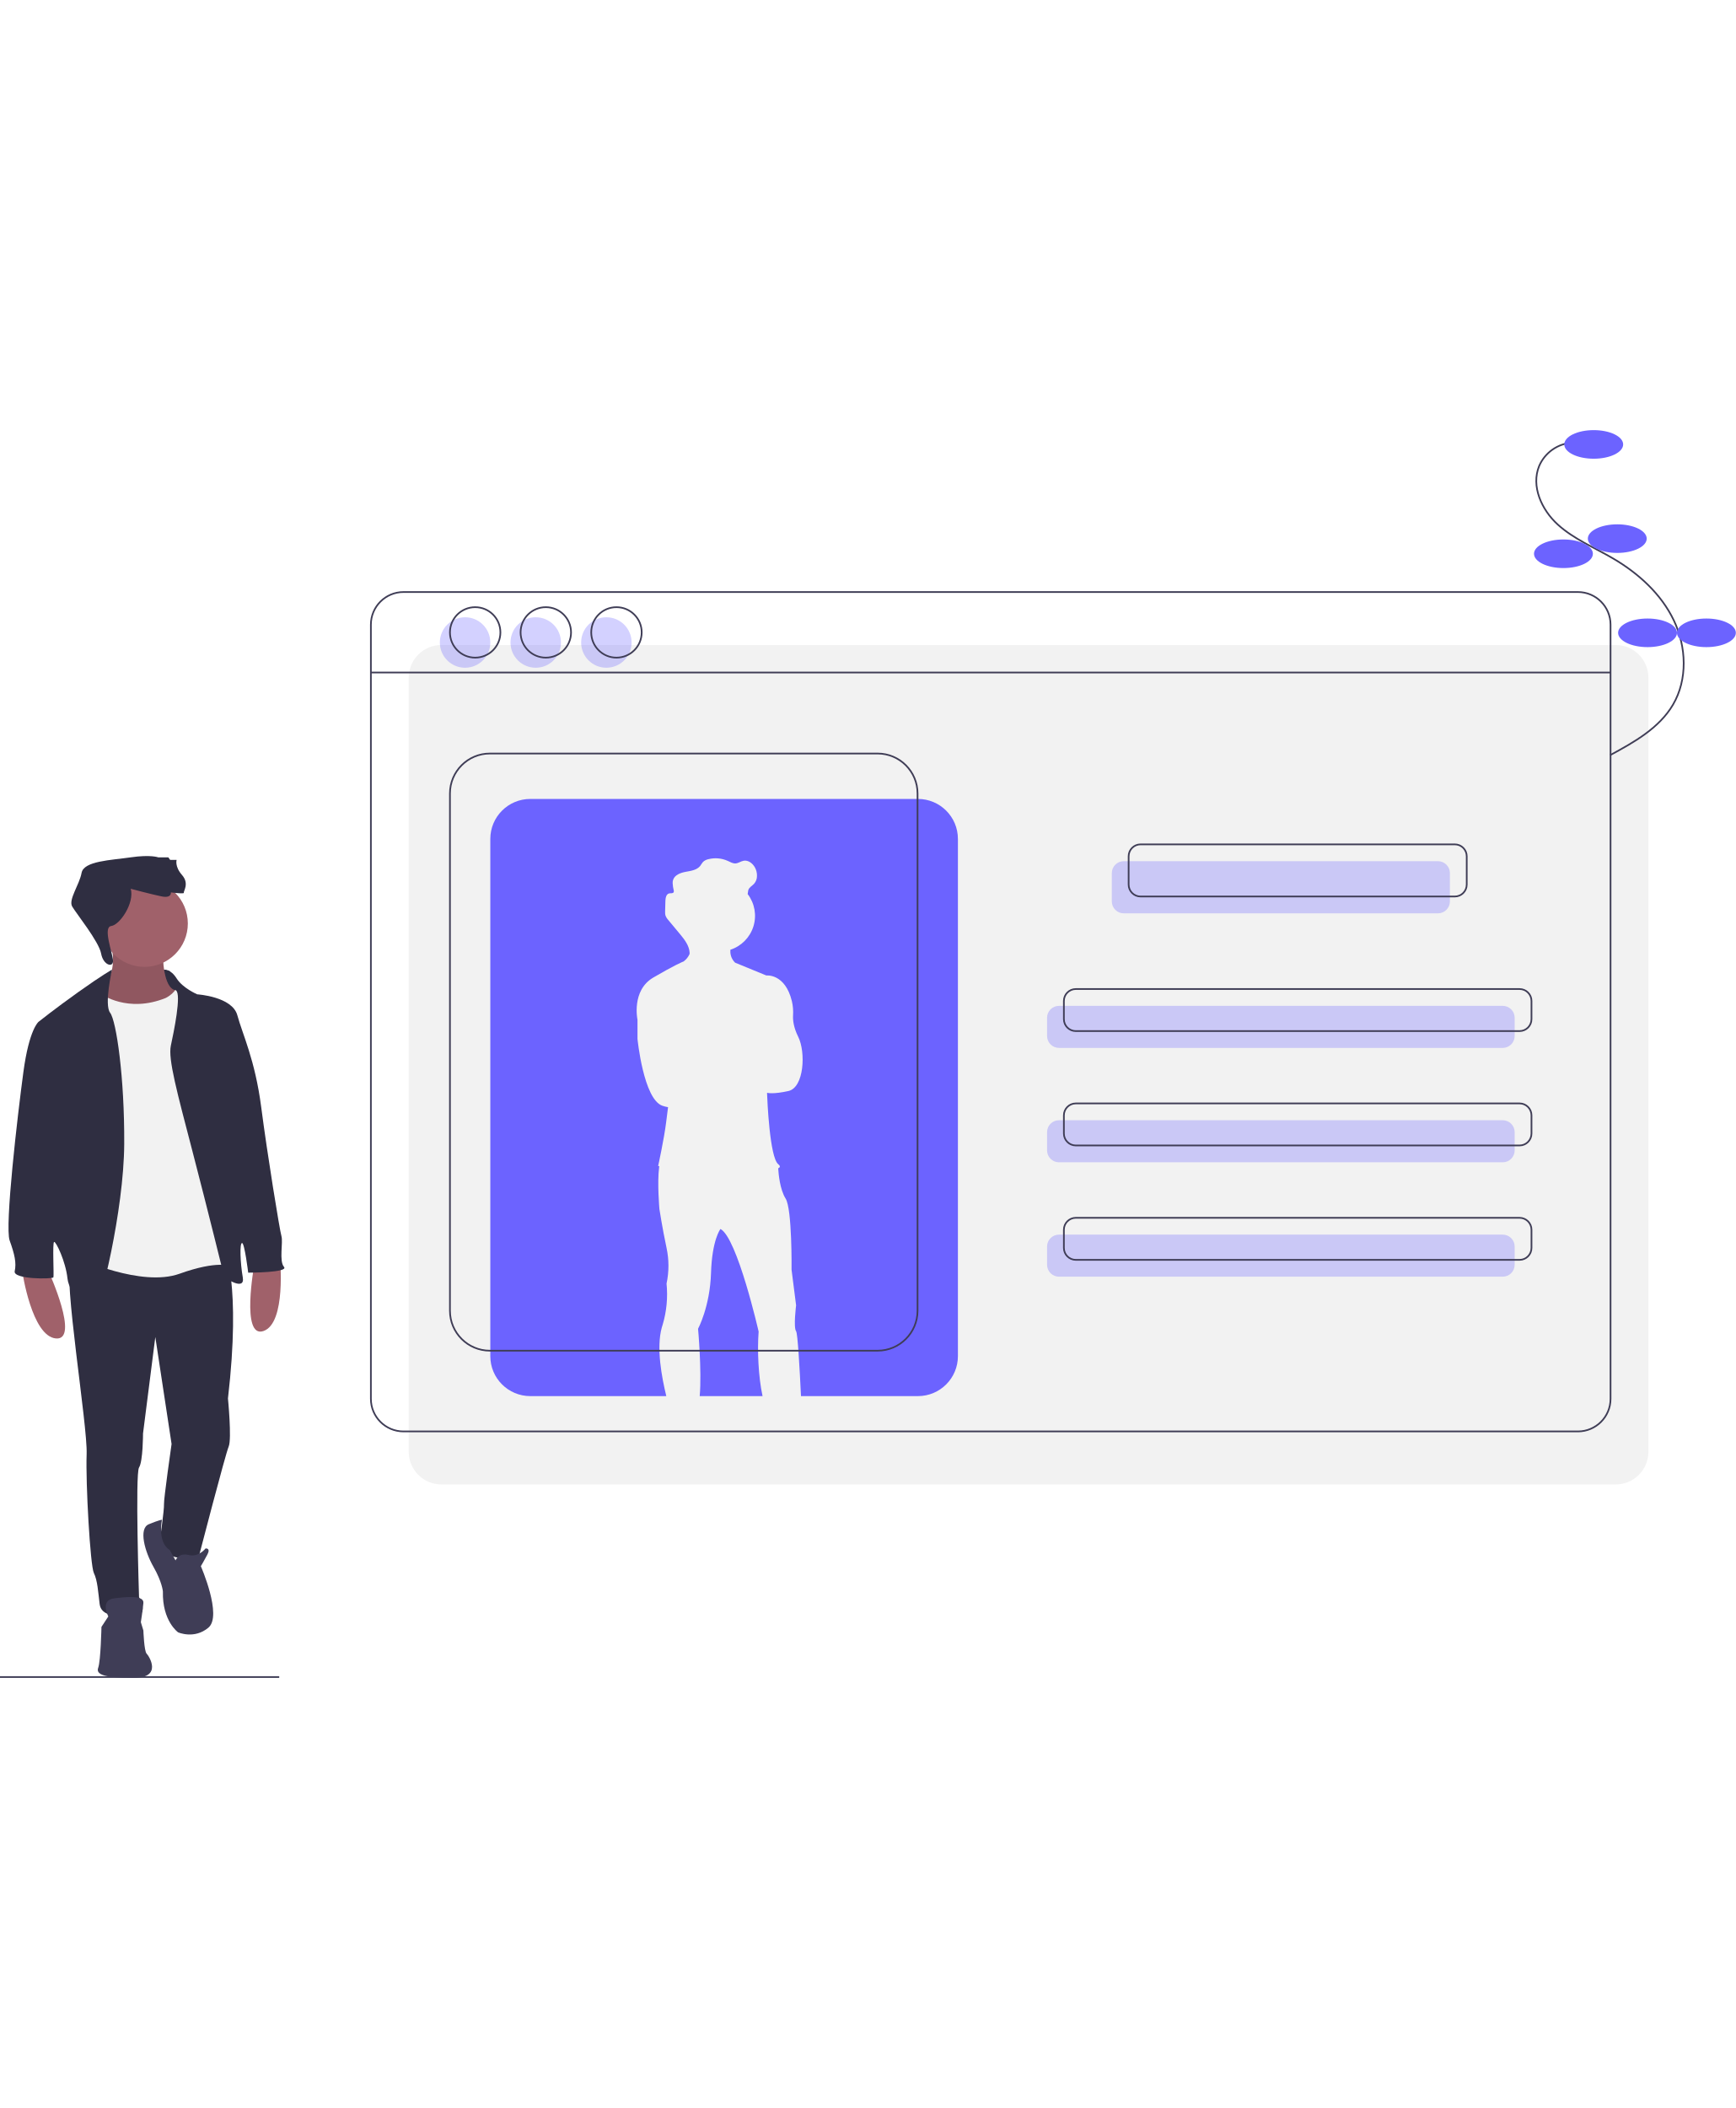
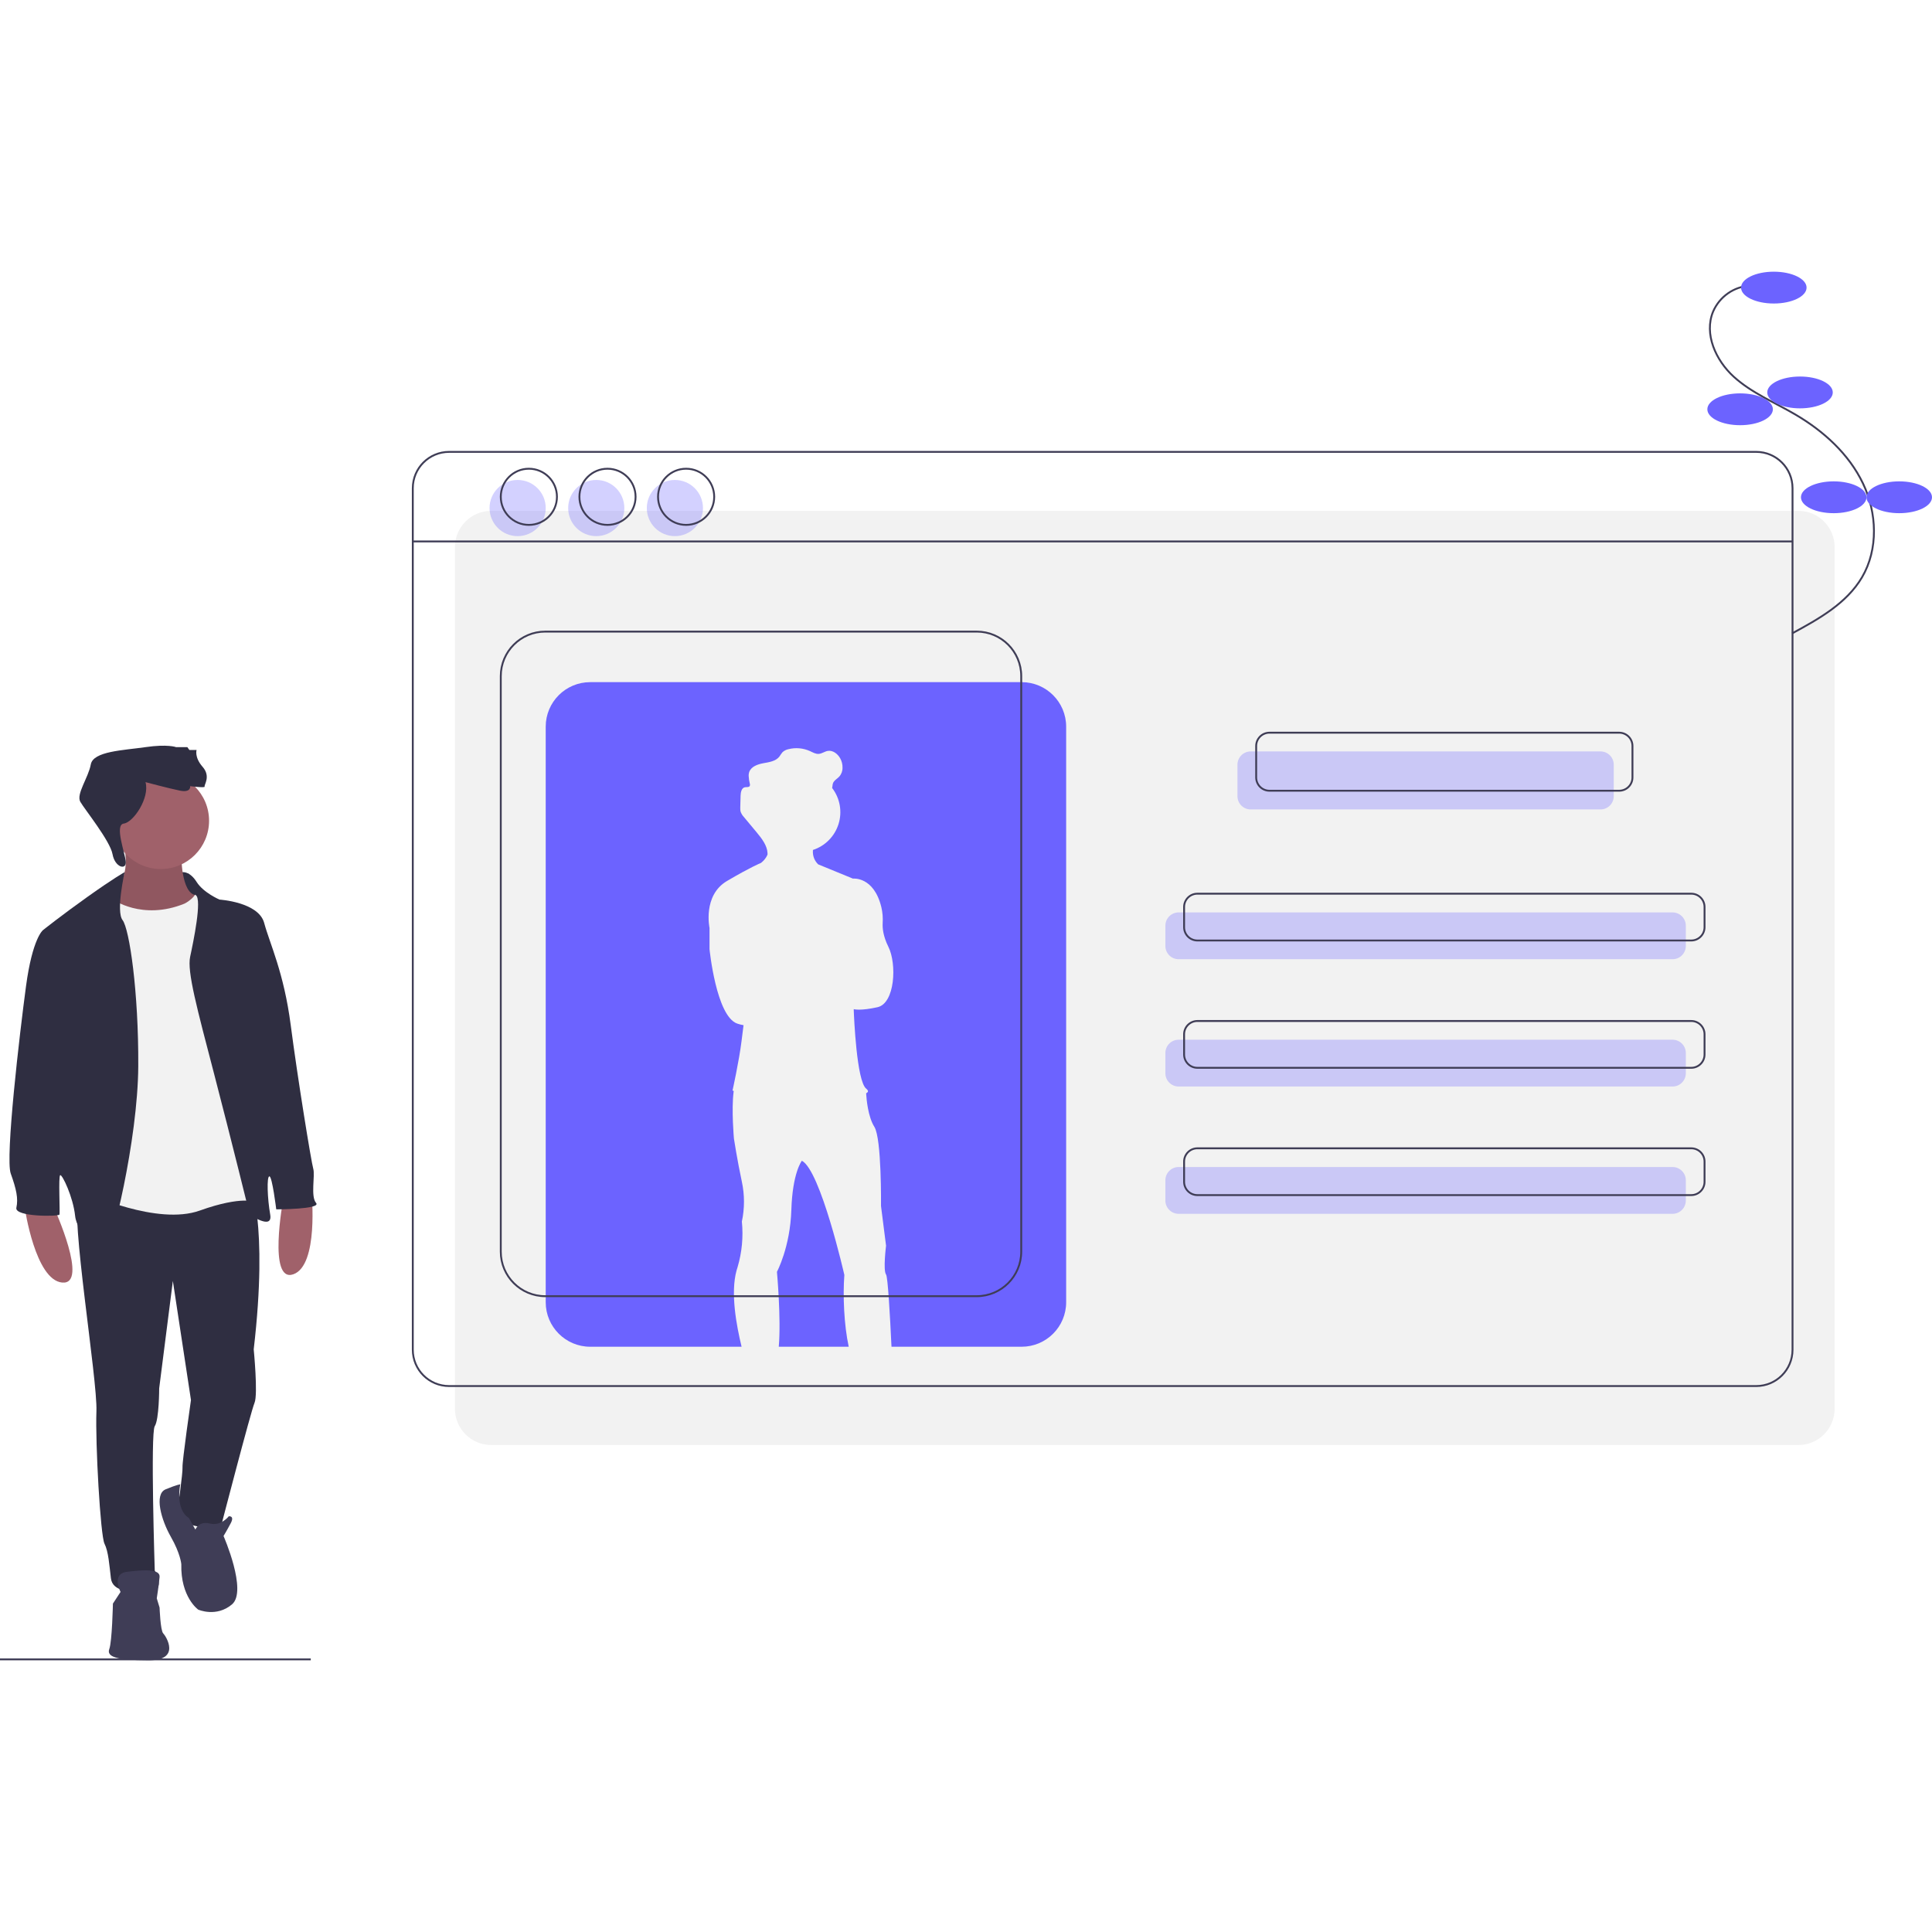
- <svg xmlns="http://www.w3.org/2000/svg" id="fe80fb2b-bcaf-407e-919b-306adc32f78b" data-name="Layer 1" width="420" height="510" viewBox="0 0 1032 741.753">
+ <svg xmlns="http://www.w3.org/2000/svg" id="fe80fb2b-bcaf-407e-919b-306adc32f78b" data-name="Layer 1" width="450" height="450" viewBox="0 0 1032 741.753">
  <line y1="741.253" x2="166" y2="741.253" fill="none" stroke="#3f3d56" stroke-miterlimit="10" />
  <rect x="243" y="127.753" width="737" height="499" rx="19.398" fill="#f2f2f2" />
  <rect x="220.5" y="96.253" width="737" height="499" rx="19.398" fill="none" stroke="#3f3d56" stroke-miterlimit="10" />
  <line x1="220.5" y1="144.093" x2="957.5" y2="144.093" fill="none" stroke="#3f3d56" stroke-miterlimit="10" />
  <rect x="661" y="256.253" width="201" height="31" rx="7.093" fill="#6c63ff" opacity="0.3" />
  <rect x="622.5" y="342.253" width="278" height="25" rx="7.093" fill="#6c63ff" opacity="0.3" />
  <rect x="622.5" y="410.253" width="278" height="25" rx="7.093" fill="#6c63ff" opacity="0.3" />
  <rect x="622.5" y="478.253" width="278" height="25" rx="7.093" fill="#6c63ff" opacity="0.3" />
  <rect x="671" y="246.253" width="201" height="31" rx="7.093" fill="none" stroke="#3f3d56" stroke-miterlimit="10" />
  <rect x="632.5" y="332.253" width="278" height="25" rx="7.093" fill="none" stroke="#3f3d56" stroke-miterlimit="10" />
  <rect x="632.5" y="400.253" width="278" height="25" rx="7.093" fill="none" stroke="#3f3d56" stroke-miterlimit="10" />
  <rect x="632.5" y="468.253" width="278" height="25" rx="7.093" fill="none" stroke="#3f3d56" stroke-miterlimit="10" />
  <circle cx="276.5" cy="126.253" r="15" fill="#6c63ff" opacity="0.3" />
  <circle cx="318.5" cy="126.253" r="15" fill="#6c63ff" opacity="0.3" />
  <circle cx="360.5" cy="126.253" r="15" fill="#6c63ff" opacity="0.3" />
  <circle cx="282.5" cy="120.253" r="15" fill="none" stroke="#3f3d56" stroke-miterlimit="10" />
  <circle cx="324.5" cy="120.253" r="15" fill="none" stroke="#3f3d56" stroke-miterlimit="10" />
  <circle cx="366.5" cy="120.253" r="15" fill="none" stroke="#3f3d56" stroke-miterlimit="10" />
  <path d="M537.854,653.379c-2.511-11.568-3.177-27.369-2.333-38.36,0,0-12.698-55.786-22.69-60.991l-.003.003c-.153.197-5.002,6.554-5.617,26.224-.625,19.983-7.7,33.097-7.7,33.097s2.29,24.908.98,40.028Z" transform="translate(-84.5 -79.12639)" fill="#6c63ff" />
  <path d="M630.228,298.379H399.772A23.772,23.772,0,0,0,376,322.151V629.607a23.772,23.772,0,0,0,23.772,23.772h80.855c-2.7-11.199-6.057-28.691-2.657-40.852l-.002-.008.002.005c.159-.568.327-1.127.516-1.67a63.497,63.497,0,0,0,2.292-24.354,50.609,50.609,0,0,0,0-21.232c-2.498-11.656-4.246-23.105-4.246-23.105s-1.377-15.402-.175-24.844c.027-.207.058-.404.087-.605-.424-.097-.662-.152-.662-.152s3.539-16.028,4.788-26.227c.295-2.408.683-5.46,1.103-8.715a20.94,20.94,0,0,1-3.393-.86c-11.24-3.955-14.779-39.758-14.779-39.758V429.656s-3.747-17.381,9.367-25.083c12.628-7.416,17.67-9.446,18.026-9.586.096-.069.19-.131.288-.207a11.061,11.061,0,0,0,3.29-4.234q.026-.429.012-.852c-.213-4.067-3.044-7.765-5.73-10.992q-3.437-4.129-6.873-8.257a8.072,8.072,0,0,1-1.77-2.865,6.604,6.604,0,0,1-.187-1.804q-.003-.337.004-.673.056-3.078.167-6.155c.064-1.792.516-4.054,2.271-4.422.913-.192,2.121.142,2.604-.656a1.565,1.565,0,0,0,.117-1.061c-.006.027-.007.054-.015.081-.006-.033-.012-.067-.018-.1a22.437,22.437,0,0,1-.651-4.386,5.842,5.842,0,0,1,.282-1.97c1.017-2.975,4.518-4.196,7.611-4.757,3.094-.561,6.567-1.044,8.508-3.517a26.951,26.951,0,0,1,1.689-2.374,6.63,6.63,0,0,1,3.166-1.597,17.498,17.498,0,0,1,11.506,1.021c1.496.683,3,1.602,4.641,1.498,1.705-.108,3.162-1.308,4.845-1.6,2.719-.472,5.319,1.566,6.659,3.978a9.851,9.851,0,0,1,1.233,5.023,6.912,6.912,0,0,1-1.764,4.741c-1.17,1.241-2.916,2.094-3.402,3.73-.198.666-.152,1.383-.327,2.055-.022.084-.057.162-.086.244.032.042.067.081.099.123a21.231,21.231,0,0,1-10.332,33.019c-.008.211-.016.421-.015.633a9.173,9.173,0,0,0,2.84,7.065l18.547,7.606s11.166-1.353,15.195,15.31a28.826,28.826,0,0,1,.69,8.457c-.146,2.513.195,6.936,3.057,12.66,4.579,9.159,3.539,30.182-5.828,32.264-8.872,1.972-12.324,1.143-12.664,1.05l-.02.368c.146,3.945,1.55,37.969,6.648,42.086,1.41,1.138,1.14,1.908-.016,2.426l.003.003s.009.219.031.612c.153,2.488.94,11.965,4.353,17.357,3.956,6.245,3.541,42.257,3.541,42.257l2.704,21.232s-1.664,13.114,0,15.402c.946,1.298,2.091,21.404,2.905,38.57h69.53A23.772,23.772,0,0,0,654,629.607V322.151A23.772,23.772,0,0,0,630.228,298.379Z" transform="translate(-84.5 -79.12639)" fill="#6c63ff" />
  <rect x="267.5" y="192.253" width="278" height="355" rx="23.772" fill="none" stroke="#3f3d56" stroke-miterlimit="10" />
  <path d="M185.324,400.757S176,398,174,401s2.727,24.748,2.727,24.748l20.546,1.249-7.17-18.107Z" transform="translate(-84.5 -79.12639)" fill="#2f2e41" />
  <path d="M113.444,579.347s18.695,41.042,4.298,39.753-19.984-39.753-19.984-39.753Z" transform="translate(-84.5 -79.12639)" fill="#a0616a" />
  <path d="M235.711,575.071s-8.201,44.348,5.455,39.611,9.764-43.409,9.764-43.409Z" transform="translate(-84.5 -79.12639)" fill="#a0616a" />
  <path d="M181.347,390.466s-.215,20.629,7.736,21.703-4.513,12.033-4.513,12.033l-14.182,2.793L149.974,425.492l-9.025-11.604s15.901-7.521,9.025-30.943Z" transform="translate(-84.5 -79.12639)" fill="#a0616a" />
  <path d="M181.347,390.466s-.215,20.629,7.736,21.703-4.513,12.033-4.513,12.033l-14.182,2.793L149.974,425.492l-9.025-11.604s15.901-7.521,9.025-30.943Z" transform="translate(-84.5 -79.12639)" opacity="0.1" />
  <path d="M217.876,564.95s10.099,21.703,2.149,89.82c0,0,2.364,24.067.43,28.579s-17.835,65.754-17.835,65.754-20.414,4.513-23.207-9.025c0,0,2.793-19.339,2.579-22.348s4.513-35.885,4.513-35.885l-9.67-63.605-7.306,57.373s0,16.546-2.364,20.199,0,77.142,0,77.142,6.661,11.174-3.438,11.389-19.124-.215-19.984-7.306-1.289-14.182-3.438-18.48-4.942-53.505-4.298-70.696-14.182-105.507-9.455-114.747S217.876,564.95,217.876,564.95Z" transform="translate(-84.5 -79.12639)" fill="#2f2e41" />
  <circle cx="85.888" cy="293.29" r="25.786" fill="#a0616a" />
  <path d="M144.602,414.318s15.686,11.604,38.464,2.364c0,0,7.521-3.653,6.876-9.24s15.686,44.91,15.686,44.91l16.546,87.886-.86,35.885s-7.306-3.653-30.083,4.513-59.952-9.24-59.952-9.24l1.289-92.184,1.289-53.72,3.438-11.818S139.015,410.45,144.602,414.318Z" transform="translate(-84.5 -79.12639)" fill="#f2f2f2" />
  <path d="M182.063,399.893s3.796-.617,7.449,5.185,12.248,9.455,12.248,9.455,20.843,1.289,23.852,12.463,10.529,26.43,14.182,54.58,10.959,73.06,12.033,76.713-1.504,14.827,1.504,18.265-21.273,3.438-21.273,3.438-2.149-17.62-3.653-17.62-1.074,11.818.43,20.414-10.959,0-10.959,0-9.67-39.323-18.91-74.779S184.355,452.997,186.074,445.046s6.446-30.728,3.008-32.877S182.063,399.893,182.063,399.893Z" transform="translate(-84.5 -79.12639)" fill="#2f2e41" />
  <path d="M151.076,399.874s-5.614,3.055-19.796,13.155-23.852,17.835-23.852,17.835-5.587,4.298-9.025,29.868S87.229,552.487,90.237,560.867s4.083,13.323,3.008,18.265,22.563,4.727,22.992,3.653-.645-20.629.43-21.058,6.876,11.604,7.951,21.703,13.538,18.05,16.331,18.05,17.191-58.233,17.405-97.986-4.727-73.275-8.38-78.002S151.076,399.874,151.076,399.874Z" transform="translate(-84.5 -79.12639)" fill="#2f2e41" />
  <path d="M188.867,751.037s1.719-4.727,7.736-3.223,10.099-3.868,10.099-3.868,3.223-.43,1.074,3.653-3.868,6.876-3.868,6.876,12.893,29.439,4.513,36.53-18.05,2.793-18.05,2.793-9.455-6.661-9.025-24.282c0,0-.43-5.587-5.587-14.612s-9.025-22.777-2.793-25.356,7.835-2.674,7.835-2.674-2.916,13.337,4.616,17.998Z" transform="translate(-84.5 -79.12639)" fill="#3f3d56" />
  <path d="M148.9,784.344s-5.157-9.67,3.438-10.744,17.835-1.719,17.405,2.793-1.504,11.389-1.504,11.389l1.504,4.942s.43,12.248,1.934,13.752,9.67,14.397-7.736,14.397-22.563-1.934-21.058-6.017,1.934-24.282,1.934-24.282Z" transform="translate(-84.5 -79.12639)" fill="#3f3d56" />
  <path d="M162.222,351.788s12.033,3.223,18.265,4.513,5.587-2.364,5.587-2.364,8.165,1.074,7.736.215,3.438-5.372-1.074-10.529-3.223-9.025-3.223-9.025h-3.868l-1.074-1.504h-6.017s-4.513-1.719-16.331,0-27.935,2.149-29.224,9.24-7.951,15.901-5.587,19.984,15.901,20.843,17.191,27.935,7.309,8.667,7.093,4.226-6.233-19.912-1.076-20.557S164.586,360.168,162.222,351.788Z" transform="translate(-84.5 -79.12639)" fill="#2f2e41" />
  <path d="M1019.381,86.584a22.982,22.982,0,0,0-19.81,13.851c-4.954,11.974,1.424,26.039,10.999,34.77s21.874,13.722,33.048,20.282c15.01,8.811,28.497,21.043,36.007,36.744s8.309,35.15-.519,50.15c-8.194,13.922-23.093,22.255-37.302,29.94" transform="translate(-84.5 -79.12639)" fill="none" stroke="#3f3d56" stroke-miterlimit="10" />
  <ellipse cx="947.5" cy="8.5" rx="17.5" ry="8.5" fill="#6c63ff" />
  <ellipse cx="961.5" cy="64.5" rx="17.5" ry="8.5" fill="#6c63ff" />
  <ellipse cx="929.5" cy="73.5" rx="17.5" ry="8.5" fill="#6c63ff" />
  <ellipse cx="979.5" cy="120.5" rx="17.5" ry="8.5" fill="#6c63ff" />
  <ellipse cx="1014.5" cy="120.5" rx="17.5" ry="8.5" fill="#6c63ff" />
</svg>
